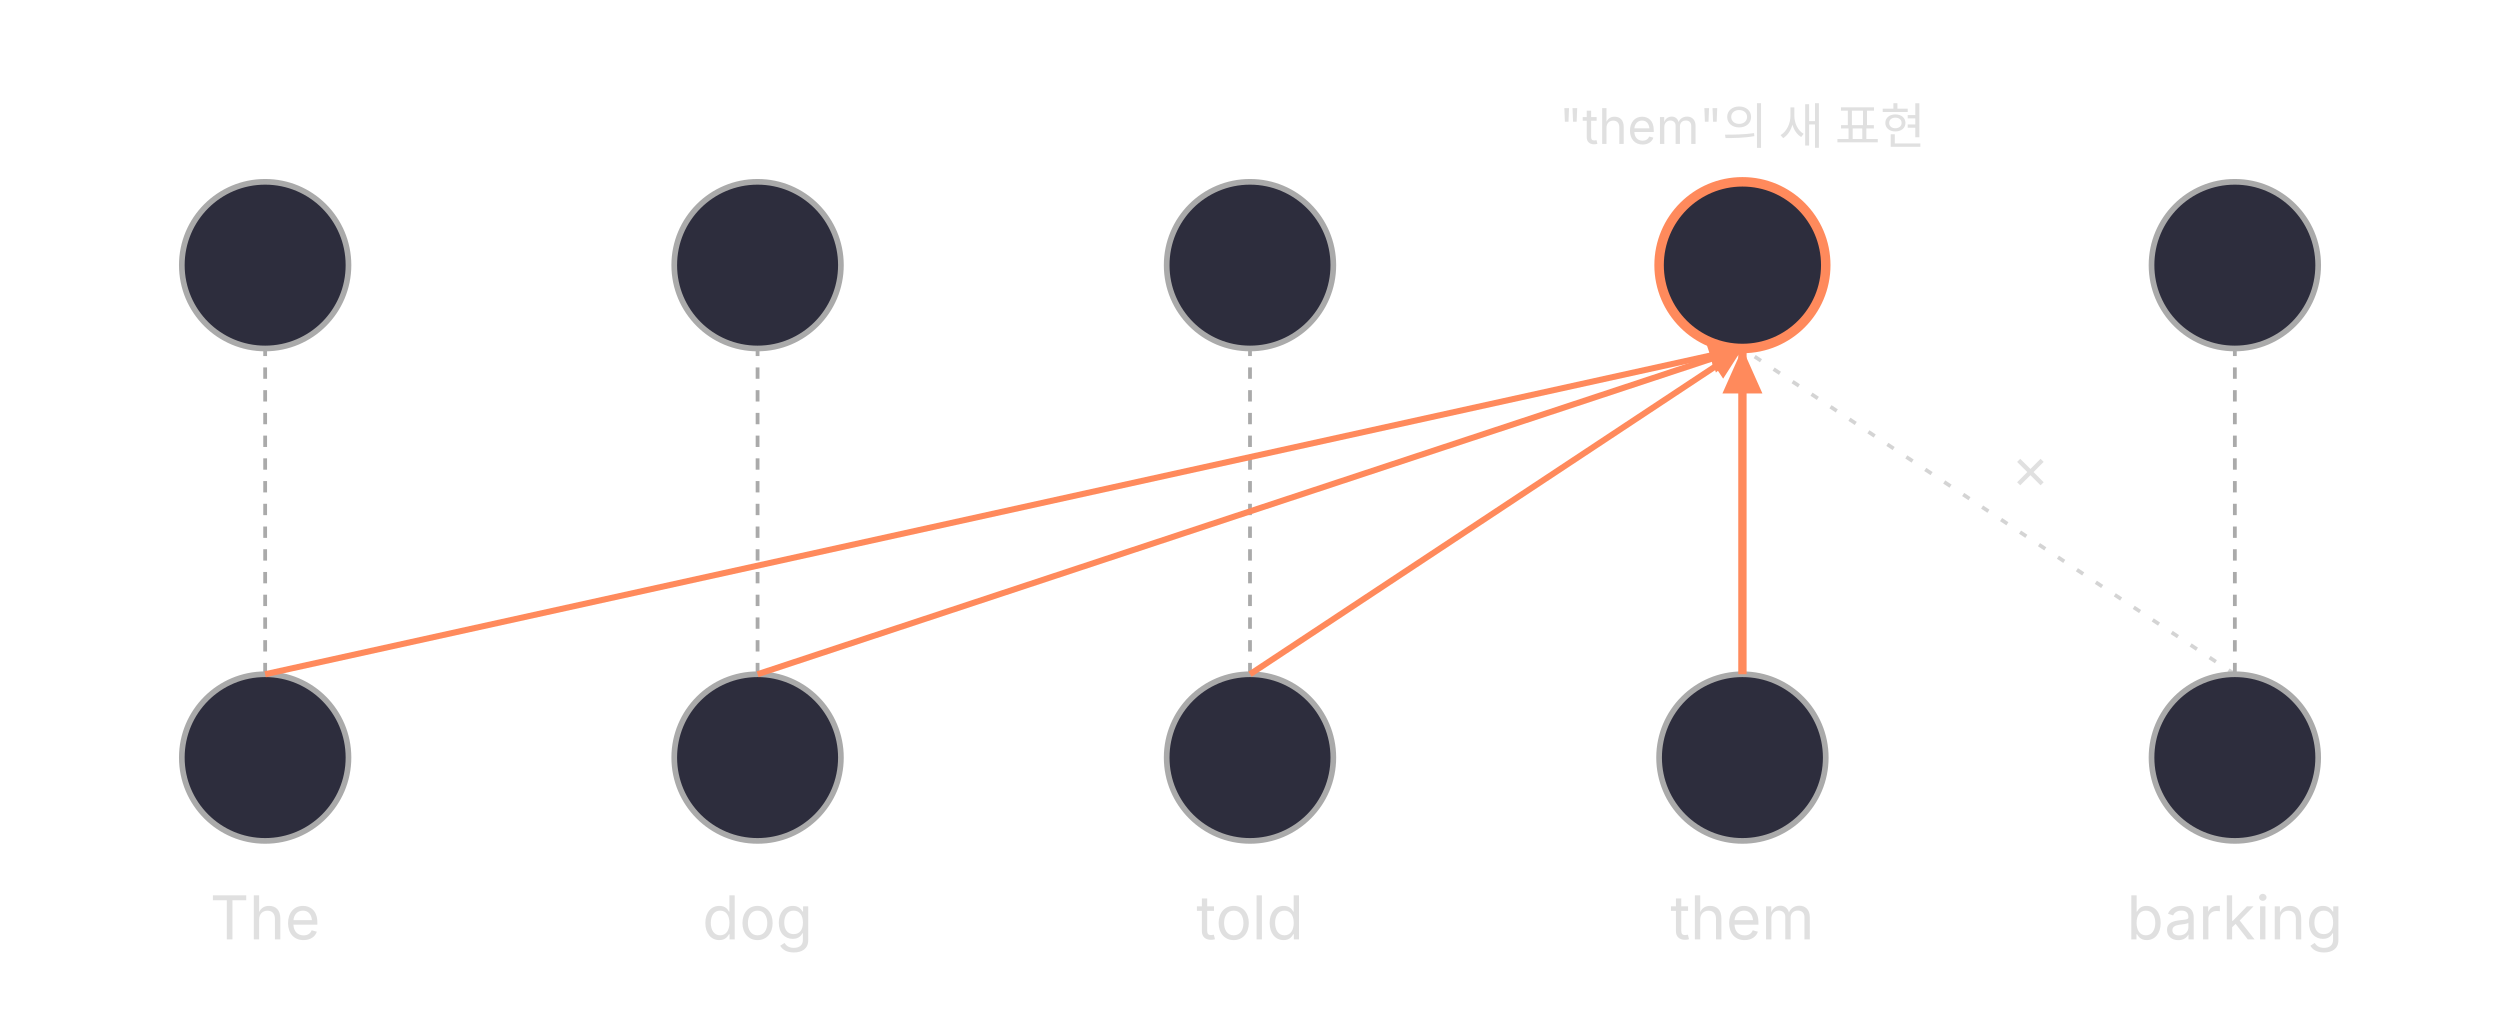
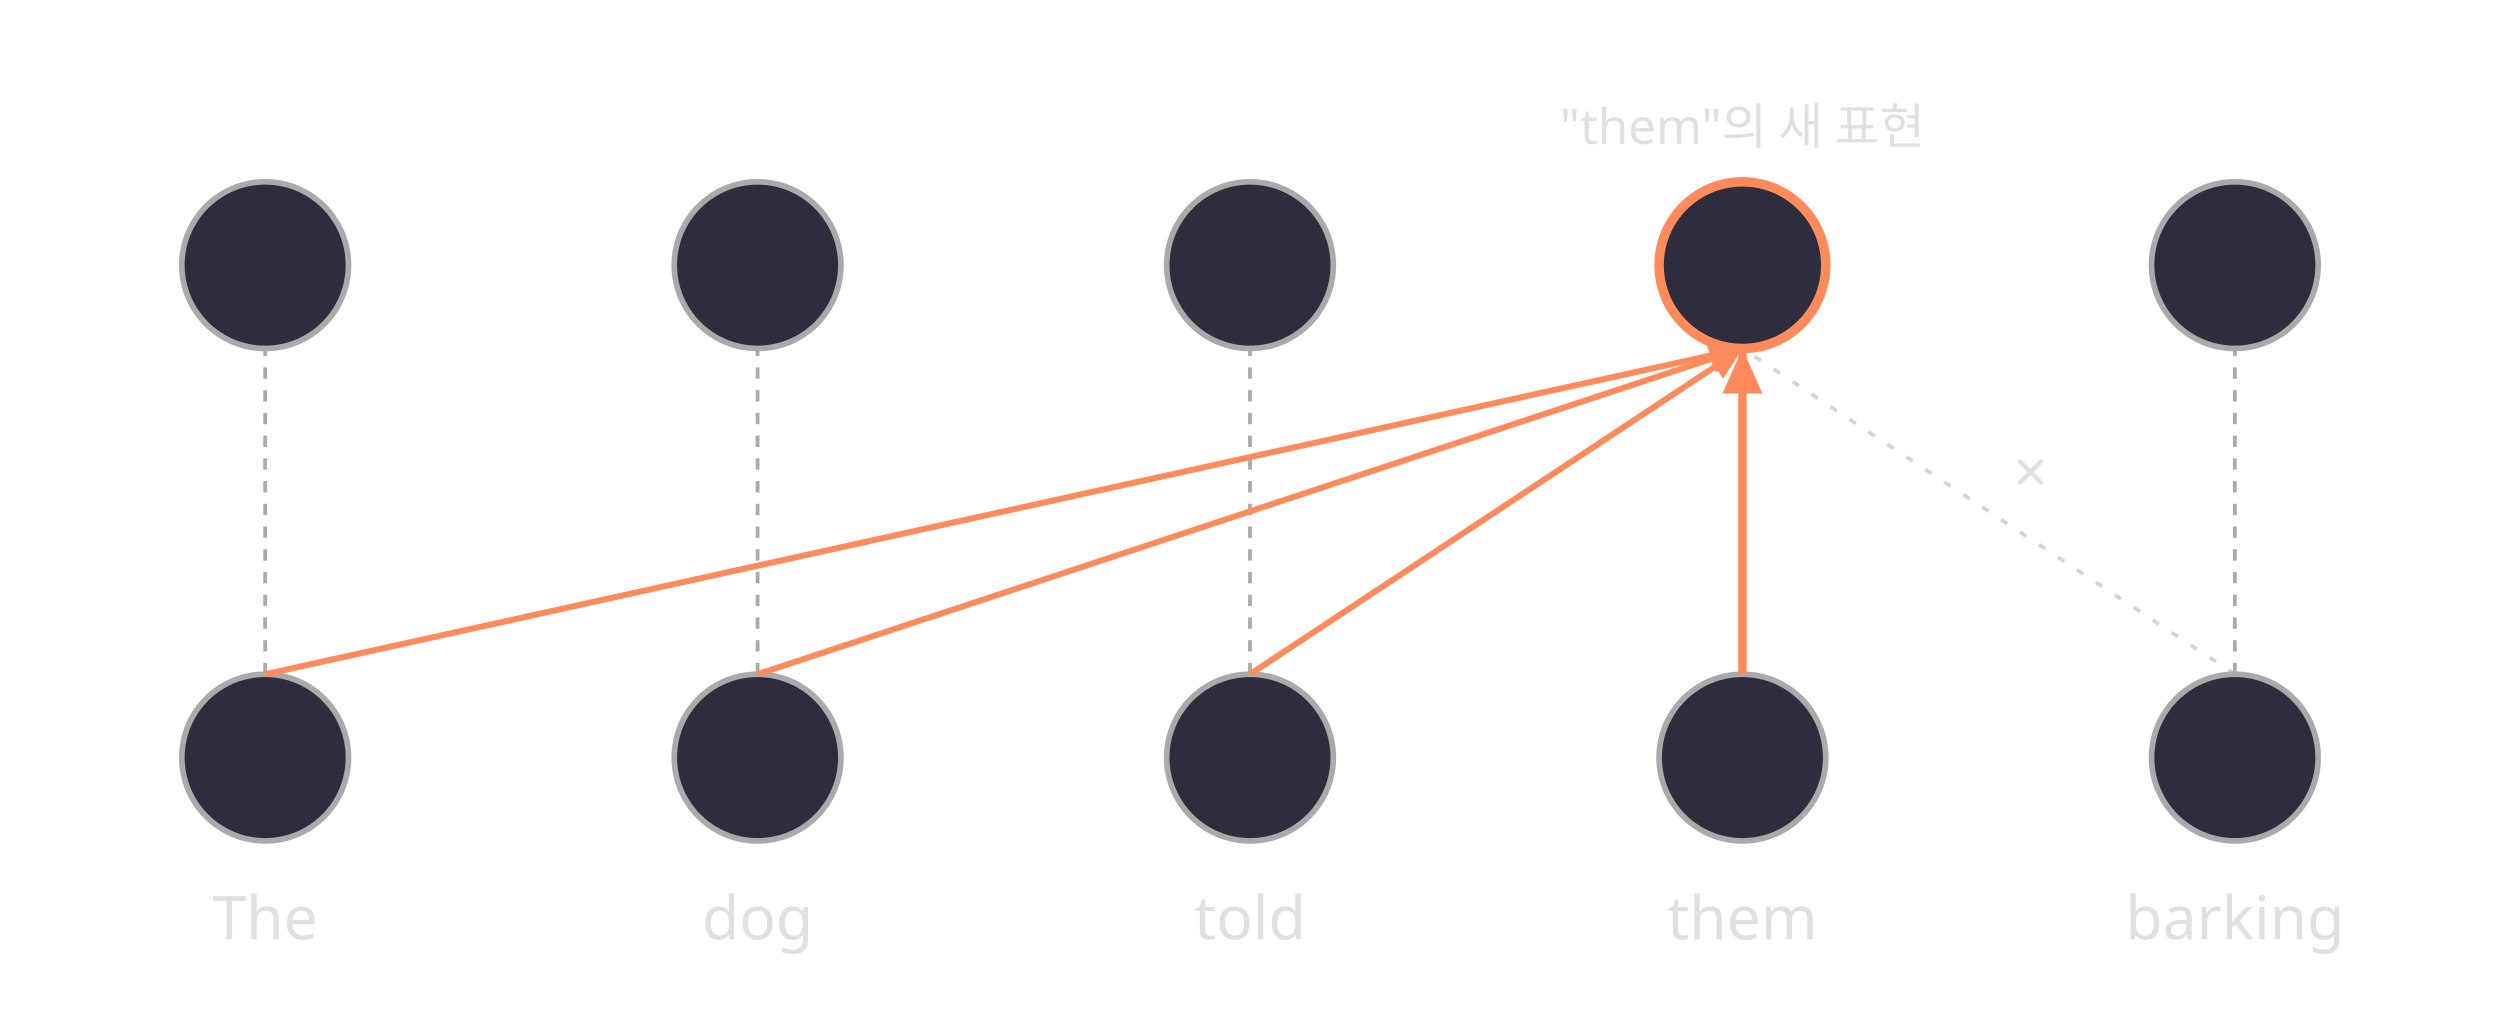
<svg xmlns="http://www.w3.org/2000/svg" viewBox="0 0 660 270" role="img" aria-label="causal attention">
  <defs>
    <marker id="m" viewBox="0 0 10 10" refX="9" refY="5" markerWidth="6" markerHeight="6" orient="auto-start-reverse">
      <path d="M0,1 L9,5 L0,9 Z" fill="#ff8a5c" />
    </marker>
  </defs>
-   <style>text{font-family:Inter,Helvetica,Arial,sans-serif;fill:#e0e0e0}</style>
+   <style>text{font-family: 'Pretendard', 'Apple SD Gothic Neo', 'Noto Sans KR', 'Segoe UI', system-ui, -apple-system, sans-serif;fill:#e0e0e0}</style>
  <circle cx="70" cy="200" r="22" fill="#2d2d3d" stroke="#aaa" stroke-width="1.5" />
  <circle cx="70" cy="70" r="22" fill="#2d2d3d" stroke="#aaa" stroke-width="1.5" />
  <text x="70" y="248" text-anchor="middle" font-size="16">The</text>
  <line x1="70" y1="178" x2="70" y2="92" stroke="#aaa" stroke-width="1" stroke-dasharray="3 3" />
  <circle cx="200" cy="200" r="22" fill="#2d2d3d" stroke="#aaa" stroke-width="1.5" />
  <circle cx="200" cy="70" r="22" fill="#2d2d3d" stroke="#aaa" stroke-width="1.5" />
  <text x="200" y="248" text-anchor="middle" font-size="16">dog</text>
  <line x1="200" y1="178" x2="200" y2="92" stroke="#aaa" stroke-width="1" stroke-dasharray="3 3" />
  <circle cx="330" cy="200" r="22" fill="#2d2d3d" stroke="#aaa" stroke-width="1.5" />
  <circle cx="330" cy="70" r="22" fill="#2d2d3d" stroke="#aaa" stroke-width="1.5" />
  <text x="330" y="248" text-anchor="middle" font-size="16">told</text>
  <line x1="330" y1="178" x2="330" y2="92" stroke="#aaa" stroke-width="1" stroke-dasharray="3 3" />
  <circle cx="460" cy="200" r="22" fill="#2d2d3d" stroke="#aaa" stroke-width="1.5" />
  <circle cx="460" cy="70" r="22" fill="#2d2d3d" stroke="#ff8a5c" stroke-width="2.5" />
  <text x="460" y="248" text-anchor="middle" font-size="16">them</text>
  <circle cx="590" cy="200" r="22" fill="#2d2d3d" stroke="#aaa" stroke-width="1.5" />
  <circle cx="590" cy="70" r="22" fill="#2d2d3d" stroke="#aaa" stroke-width="1.5" />
  <text x="590" y="248" text-anchor="middle" font-size="16">barking</text>
  <line x1="590" y1="178" x2="590" y2="92" stroke="#aaa" stroke-width="1" stroke-dasharray="3 3" />
  <line x1="70" y1="178" x2="460" y2="92" stroke="#ff8a5c" stroke-width="1.6" marker-end="url(#m)" />
  <line x1="200" y1="178" x2="460" y2="92" stroke="#ff8a5c" stroke-width="1.6" marker-end="url(#m)" />
  <line x1="330" y1="178" x2="460" y2="92" stroke="#ff8a5c" stroke-width="1.6" marker-end="url(#m)" />
  <line x1="460" y1="178" x2="460" y2="92" stroke="#ff8a5c" stroke-width="2.2" marker-end="url(#m)" />
  <line x1="590" y1="178" x2="460" y2="92" stroke="#aaa" stroke-width="1" stroke-dasharray="2 4" opacity="0.5" />
  <text x="531.0" y="129.0" font-size="12" fill="#aaa">✕</text>
  <text x="460" y="38" text-anchor="middle" font-size="13" fill="#ff8a5c">"them"의 새 표현</text>
</svg>
